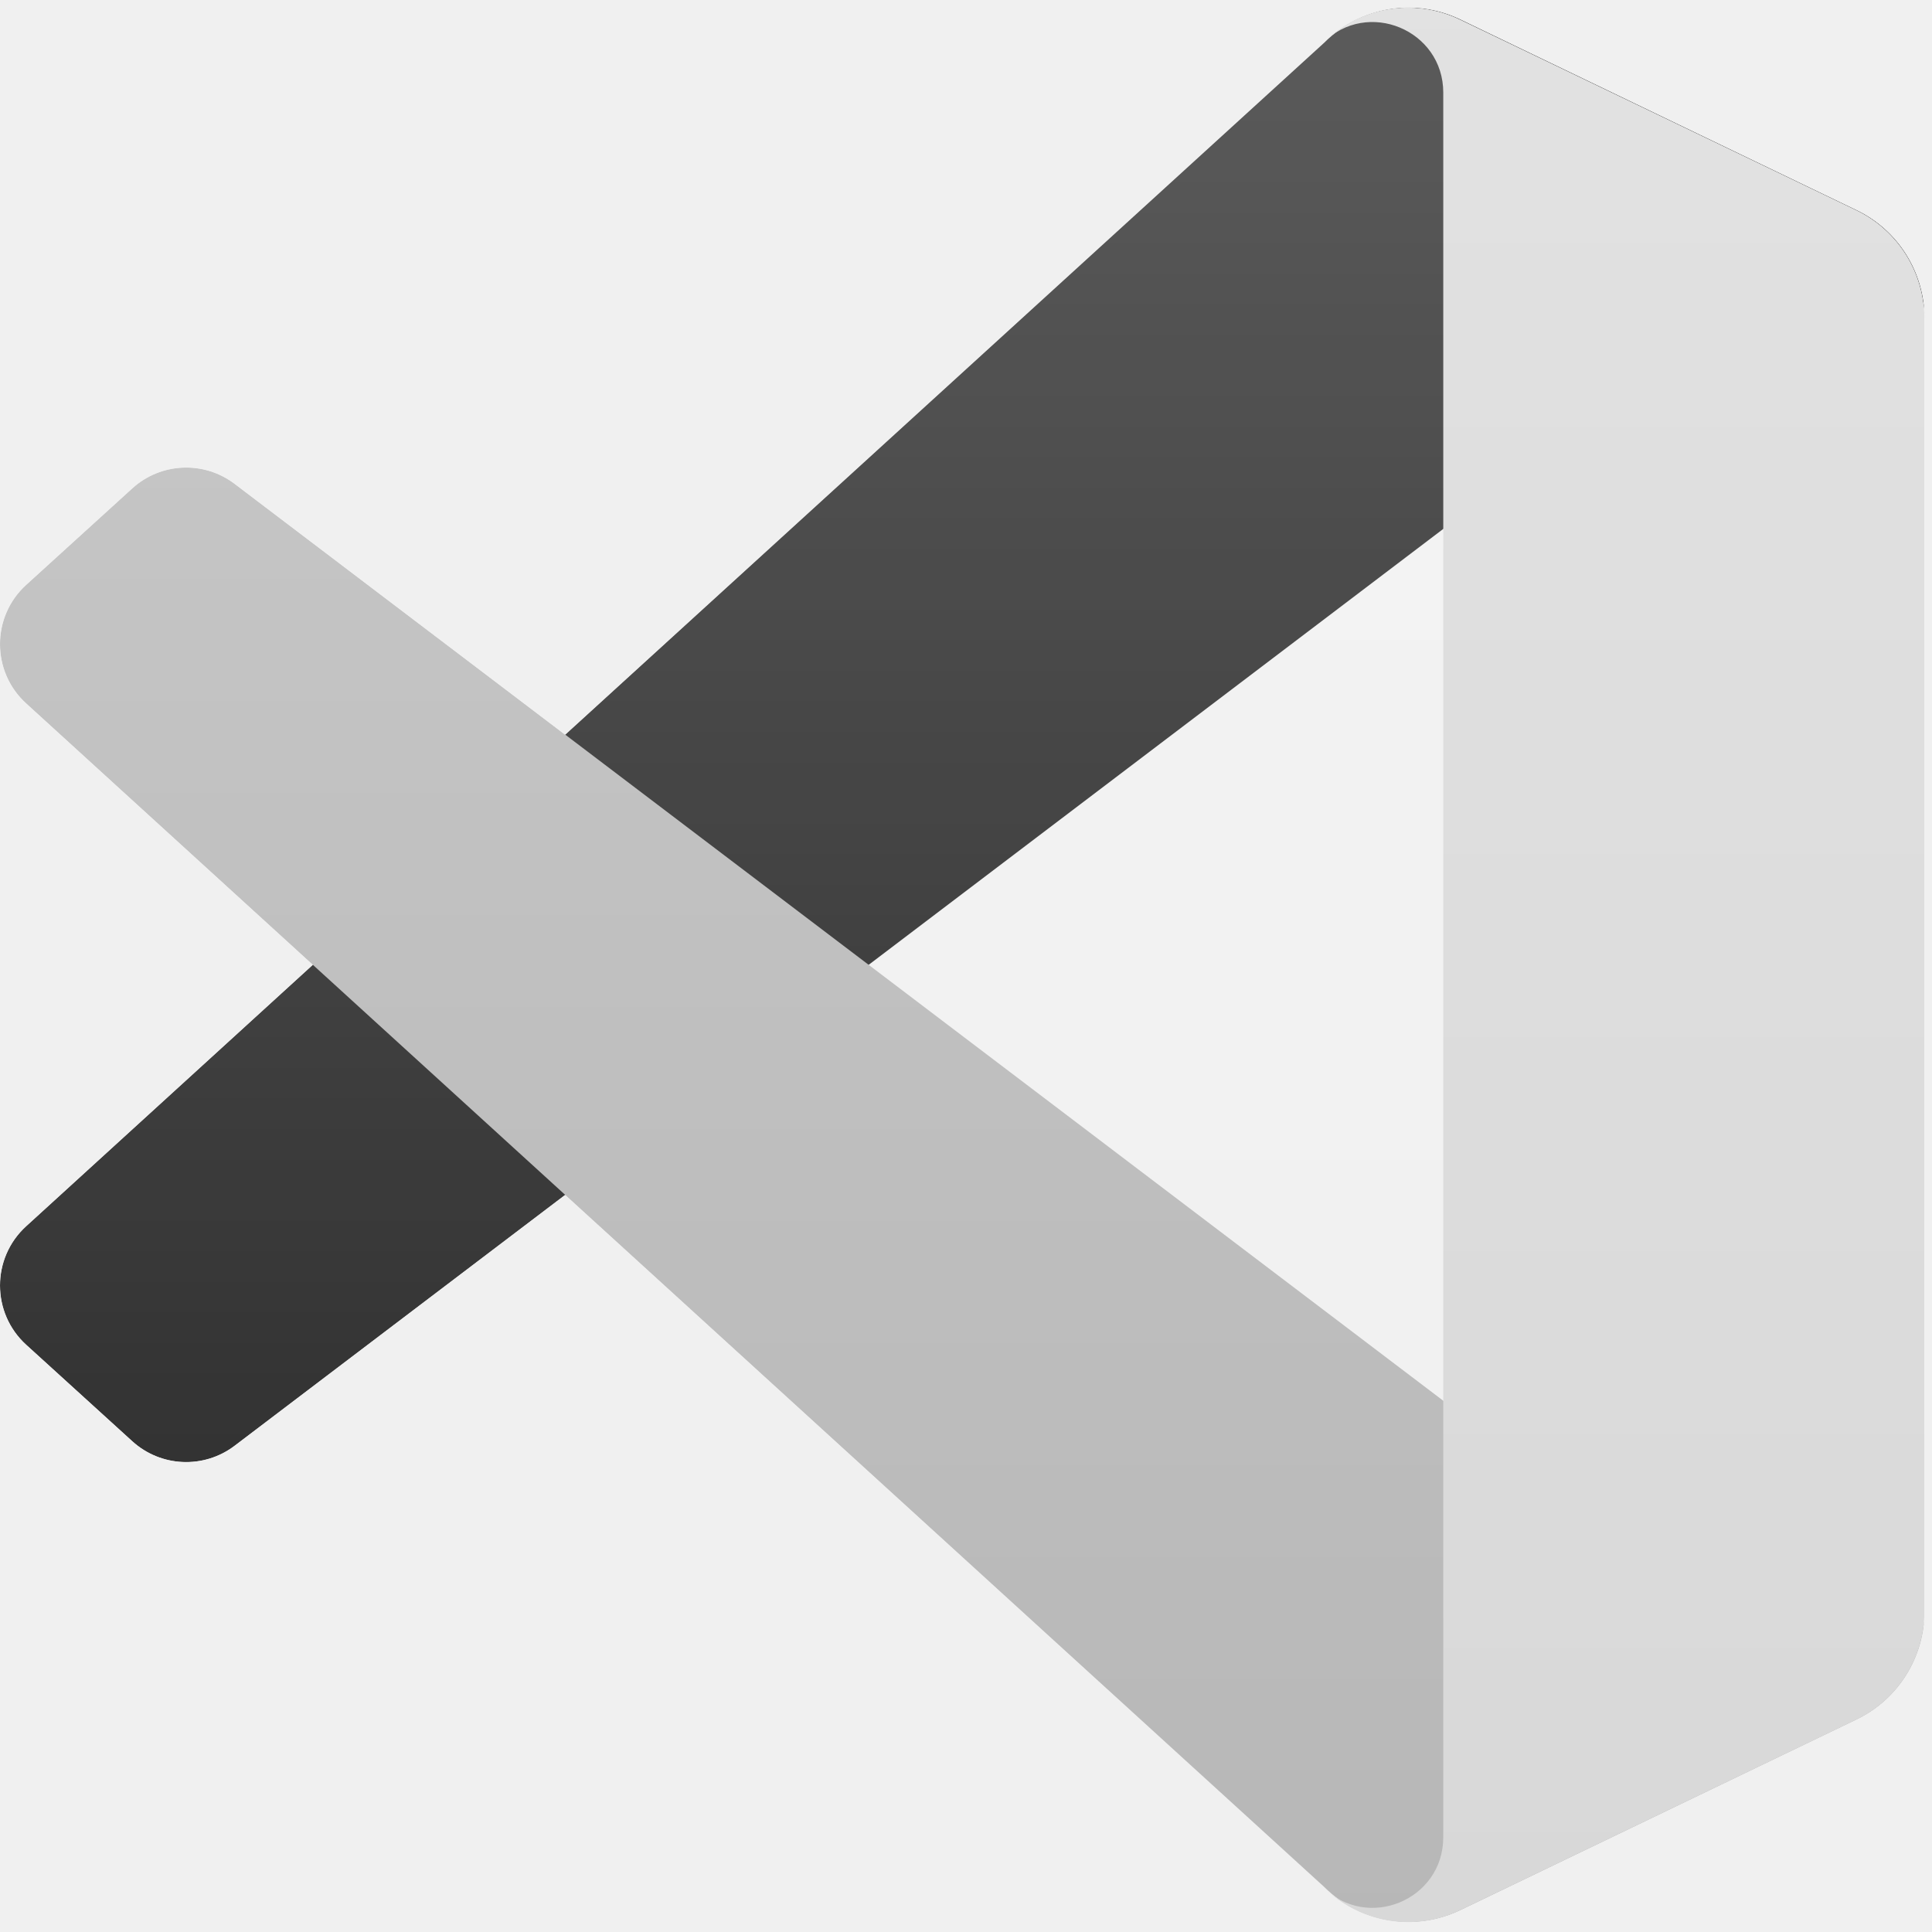
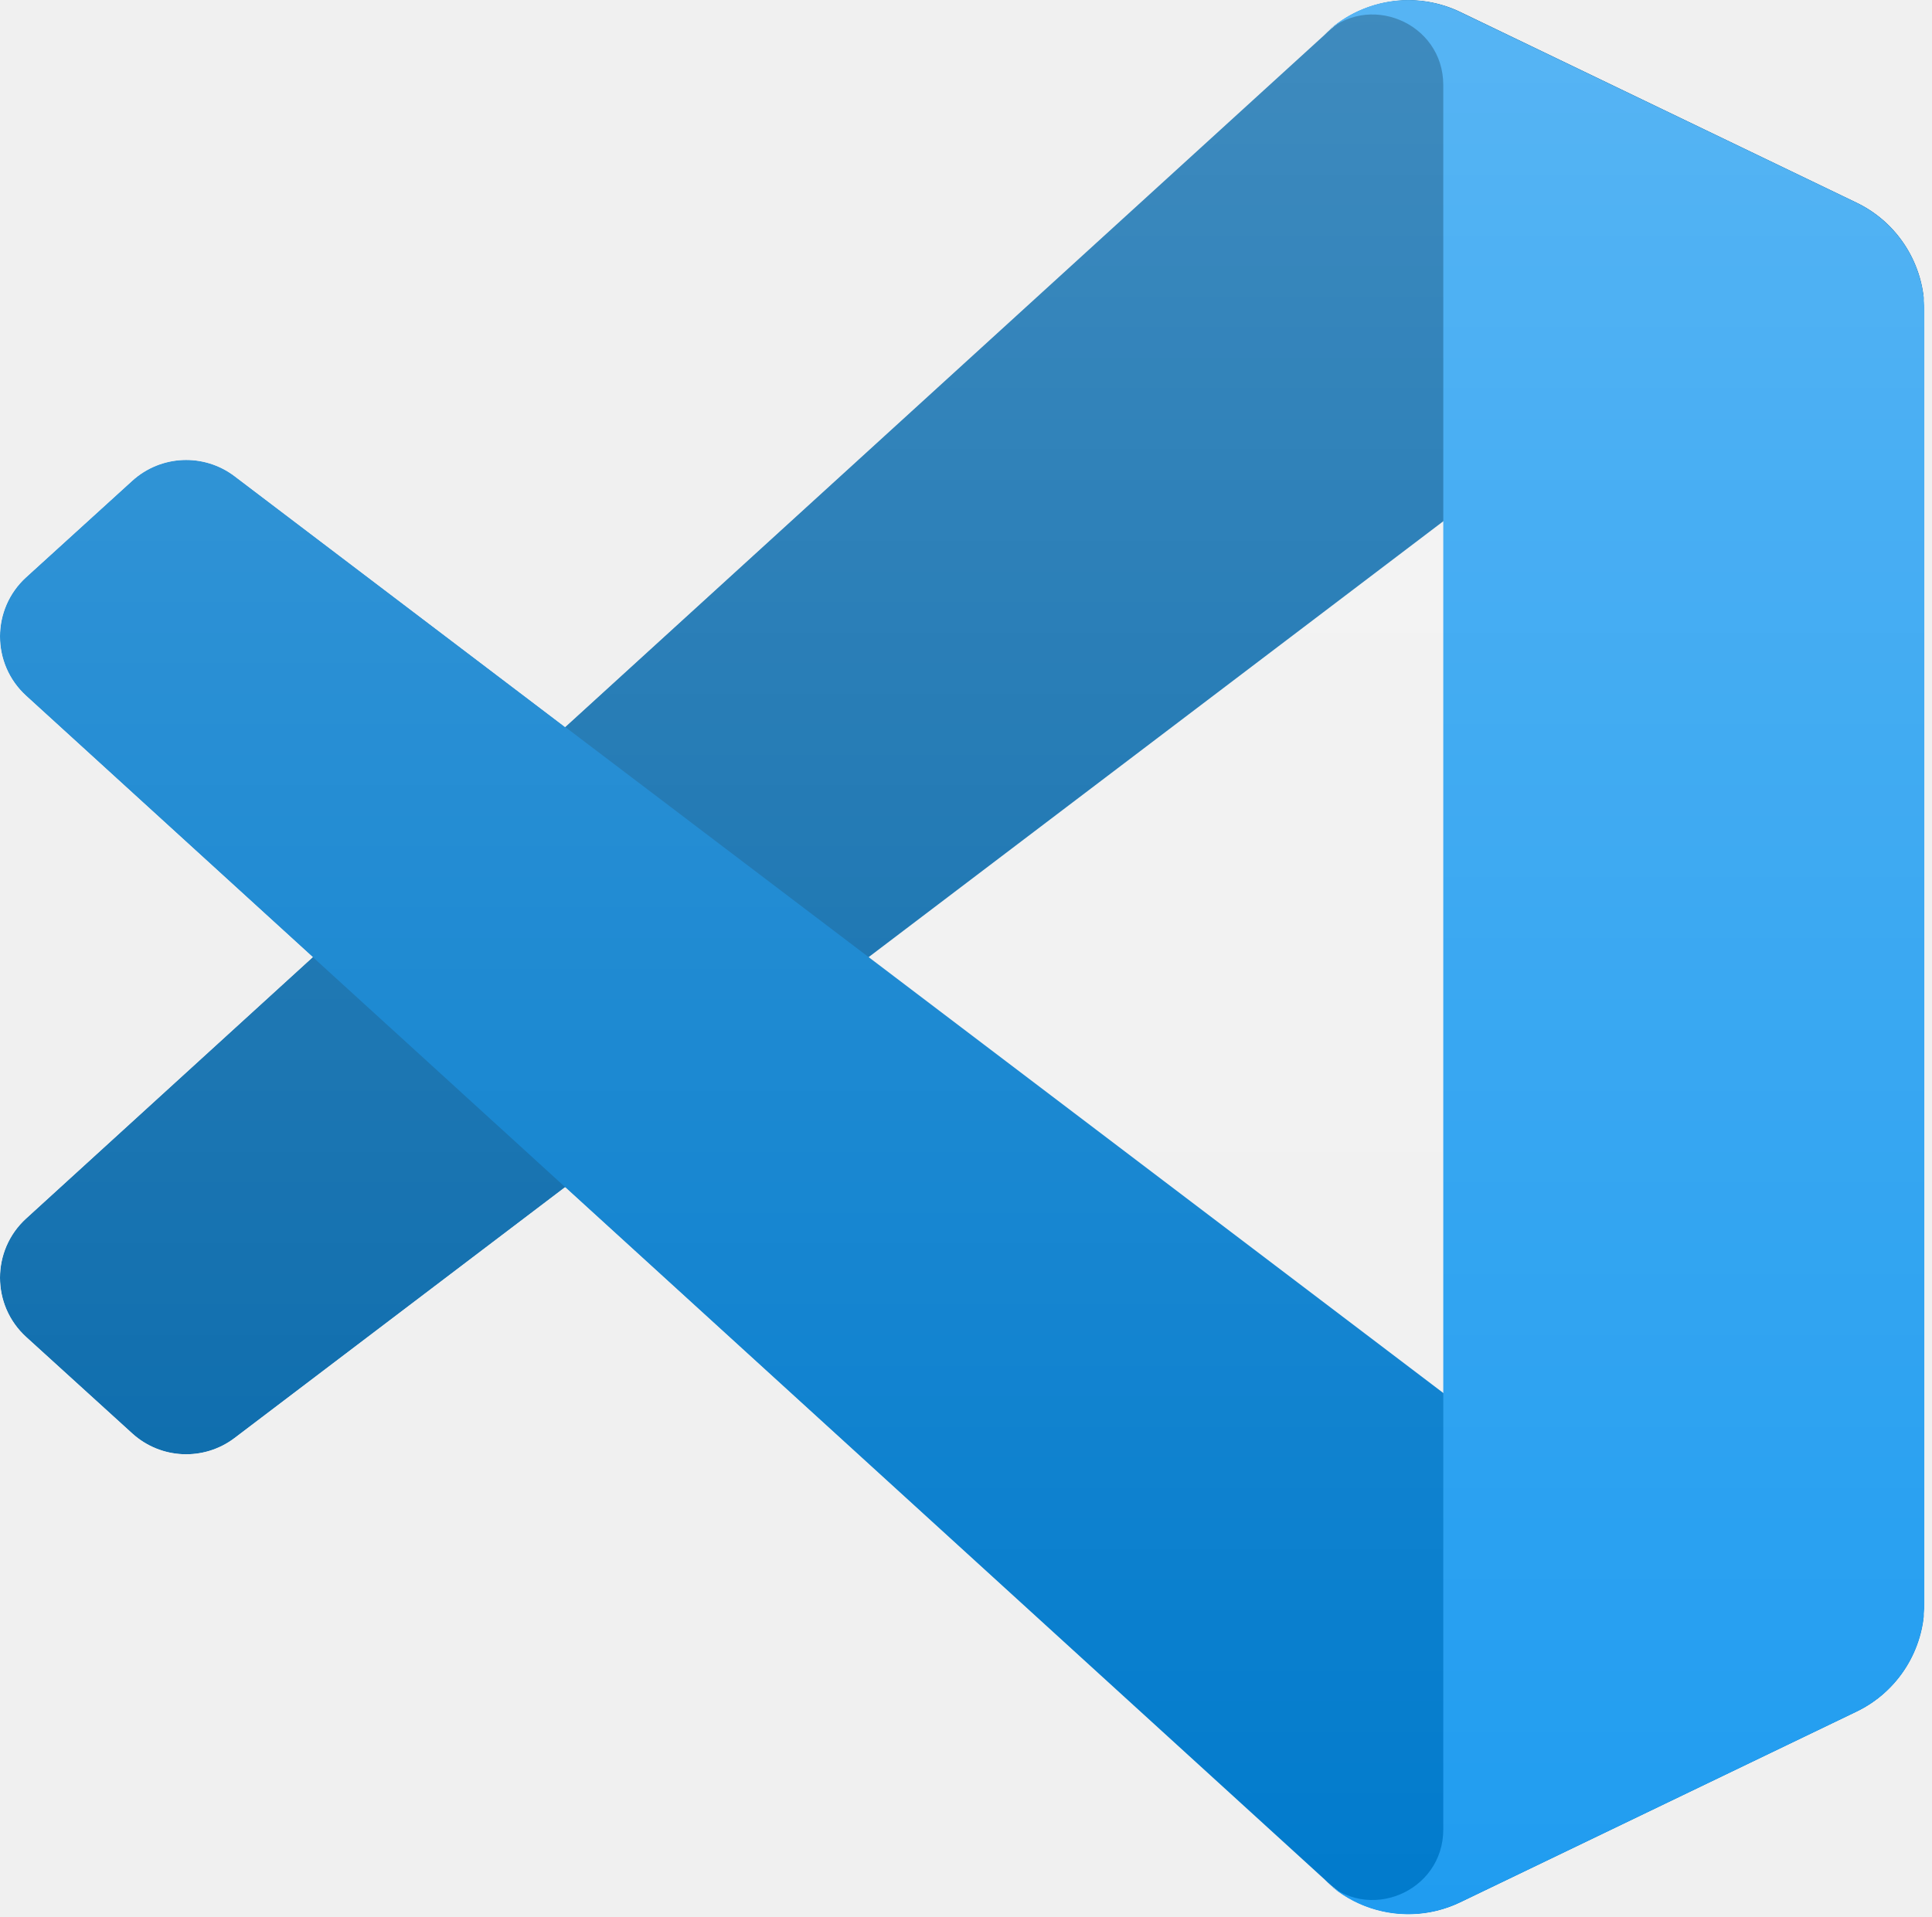
- <svg xmlns="http://www.w3.org/2000/svg" height="288" width="288">
-   <linearGradient id="a" x1="50%" x2="50%" y1="0%" y2="100%">
-     <stop offset="0" stop-color="#fff" />
-     <stop offset="1" stop-color="#fff" stop-opacity="0" />
-   </linearGradient>
-   <mask id="b" fill="#fff">
-     <path d="m180.828 252.605c4.016 1.565 8.596 1.464 12.651-.486l52.501-25.262c5.516-2.655 9.025-8.239 9.025-14.364v-171.296c0-6.125-3.508-11.709-9.025-14.363l-52.501-25.263c-5.32-2.56-11.547-1.933-16.216 1.462-.667.485-1.303 1.026-1.899 1.623l-100.507 91.694-43.779-33.232c-4.075-3.094-9.776-2.84-13.561.603l-14.041 12.773c-4.63 4.212-4.635 11.495-.011 15.714l37.966 34.637-37.966 34.638c-4.624 4.219-4.618 11.502.011 15.714l14.041 12.772c3.785 3.444 9.485 3.697 13.561.604l43.779-33.232 100.507 91.695c1.59 1.591 3.456 2.789 5.464 3.571zm10.464-183.649-76.262 57.889 76.262 57.889z" fill="#fff" />
-   </mask>
-   <svg height="288" preserveAspectRatio="xMidYMid" viewBox="0 0 256 254" width="288">
-     <path d="m246.135 26.873-52.542-25.298c-6.081-2.928-13.35-1.693-18.123 3.08l-172.003 156.827c-4.626 4.219-4.621 11.502.011 15.714l14.05 12.772c3.787 3.444 9.491 3.697 13.569.604l207.132-157.135c6.949-5.272 16.93-.315 16.93 8.407v-.61c0-6.123-3.507-11.704-9.024-14.36z" fill="#252525" mask="url(#b)" />
-     <path d="m246.135 226.816-52.542 25.298c-6.081 2.928-13.35 1.692-18.123-3.08l-172.003-156.827c-4.626-4.218-4.621-11.502.011-15.714l14.05-12.773c3.787-3.443 9.491-3.697 13.569-.603l207.132 157.135c6.949 5.271 16.93.316 16.93-8.407v.611c0 6.122-3.507 11.703-9.024 14.36z" fill="#b7b7b7" mask="url(#b)" />
-     <path d="m193.428 252.134c-6.083 2.926-13.352 1.689-18.125-3.084 5.881 5.881 15.938 1.715 15.938-6.602v-231.175c0-8.318-10.057-12.483-15.938-6.602 4.773-4.773 12.042-6.01 18.125-3.085l52.533 25.263c5.52 2.655 9.031 8.238 9.031 14.363v171.296c0 6.125-3.51 11.708-9.031 14.363z" fill="#d8d8d8" mask="url(#b)" />
-     <path d="m180.828 252.605c4.016 1.564 8.596 1.464 12.65-.486l52.501-25.263c5.517-2.655 9.026-8.238 9.026-14.363v-171.296c0-6.125-3.508-11.709-9.025-14.363l-52.502-25.263c-5.319-2.56-11.546-1.933-16.216 1.462-.666.485-1.302 1.026-1.899 1.623l-100.507 91.694-43.779-33.232c-4.075-3.094-9.776-2.84-13.561.603l-14.041 12.773c-4.63 4.212-4.635 11.495-.011 15.714l37.966 34.637-37.966 34.638c-4.624 4.219-4.618 11.502.011 15.714l14.041 12.772c3.785 3.444 9.485 3.697 13.561.604l43.779-33.232 100.507 91.695c1.59 1.591 3.457 2.789 5.465 3.571zm10.464-183.65-76.262 57.889 76.262 57.889z" fill="url(#a)" fill-opacity=".25" mask="url(#b)" />
-   </svg>
+ <svg xmlns="http://www.w3.org/2000/svg" xmlns:xlink="http://www.w3.org/1999/xlink" width="256px" height="254px" viewBox="0 0 256 254" version="1.1" preserveAspectRatio="xMidYMid">
+   <defs>
+     <path d="M180.828,252.605 C184.844,254.17 189.424,254.07 193.478,252.119 L245.979,226.857 C251.496,224.202 255.004,218.618 255.004,212.493 L255.004,41.197 C255.004,35.072 251.496,29.489 245.979,26.834 L193.478,1.571 C188.158,-0.989 181.931,-0.362 177.263,3.032 C176.595,3.517 175.96,4.059 175.364,4.655 L74.857,96.35 L31.078,63.118 C27.002,60.025 21.302,60.278 17.517,63.721 L3.476,76.494 C-1.154,80.705 -1.159,87.989 3.464,92.207 L41.431,126.845 L3.464,161.482 C-1.159,165.701 -1.154,172.984 3.476,177.196 L17.517,189.968 C21.302,193.411 27.002,193.665 31.078,190.572 L74.857,157.339 L175.364,249.034 C176.954,250.625 178.82,251.823 180.828,252.605 Z M191.292,68.956 L115.03,126.845 L191.292,184.733 L191.292,68.956 Z" id="path-1" />
+     <linearGradient x1="50%" y1="-3.91645412e-07%" x2="50%" y2="100%" id="linearGradient-3">
+       <stop stop-color="#FFFFFF" offset="0%" />
+       <stop stop-color="#FFFFFF" stop-opacity="0" offset="100%" />
+     </linearGradient>
+   </defs>
+   <g>
+     <mask id="mask-2" fill="white">
+       <use xlink:href="#path-1" />
+     </mask>
+     <g />
+     <path d="M246.135,26.873 L193.593,1.575 C187.512,-1.353 180.243,-0.118 175.47,4.655 L3.466,161.482 C-1.16,165.701 -1.155,172.984 3.478,177.196 L17.528,189.968 C21.315,193.411 27.019,193.665 31.097,190.572 L238.229,33.436 C245.178,28.165 255.159,33.121 255.159,41.843 L255.159,41.233 C255.159,35.111 251.651,29.529 246.135,26.873 Z" fill="#0065A9" fill-rule="nonzero" mask="url(#mask-2)" />
+     <path d="M246.135,226.816 L193.593,252.114 C187.512,255.042 180.243,253.807 175.47,249.034 L3.466,92.207 C-1.16,87.989 -1.155,80.705 3.478,76.494 L17.528,63.721 C21.315,60.278 27.019,60.024 31.097,63.118 L238.229,220.253 C245.178,225.524 255.159,220.568 255.159,211.845 L255.159,212.456 C255.159,218.578 251.651,224.159 246.135,226.816 Z" fill="#007ACC" fill-rule="nonzero" mask="url(#mask-2)" />
+     <path d="M193.428,252.134 C187.345,255.06 180.076,253.824 175.303,249.051 C181.184,254.932 191.241,250.766 191.241,242.448 L191.241,11.273 C191.241,2.955 181.184,-1.21 175.303,4.671 C180.076,-0.102 187.345,-1.339 193.428,1.587 L245.961,26.85 C251.482,29.505 254.992,35.088 254.992,41.213 L254.992,212.509 C254.992,218.634 251.482,224.218 245.961,226.872 L193.428,252.134 Z" fill="#1F9CF0" fill-rule="nonzero" mask="url(#mask-2)" />
+     <path d="M180.828,252.605 C184.844,254.169 189.424,254.07 193.477,252.119 L245.978,226.856 C251.496,224.201 255.004,218.618 255.004,212.493 L255.004,41.197 C255.004,35.072 251.496,29.488 245.979,26.834 L193.477,1.571 C188.158,-0.989 181.932,-0.362 177.262,3.032 C176.595,3.517 175.96,4.059 175.363,4.655 L74.857,96.35 L31.078,63.118 C27.002,60.024 21.302,60.278 17.517,63.721 L3.476,76.494 C-1.154,80.705 -1.159,87.989 3.464,92.207 L41.431,126.845 L3.464,161.482 C-1.159,165.701 -1.154,172.984 3.476,177.196 L17.517,189.968 C21.302,193.411 27.002,193.665 31.078,190.572 L74.857,157.339 L175.363,249.034 C176.953,250.625 178.821,251.823 180.828,252.605 Z M191.292,68.956 L115.03,126.845 L191.292,184.733 L191.292,68.956 Z" fill-opacity="0.25" fill="url(#linearGradient-3)" mask="url(#mask-2)" />
+   </g>
</svg>
